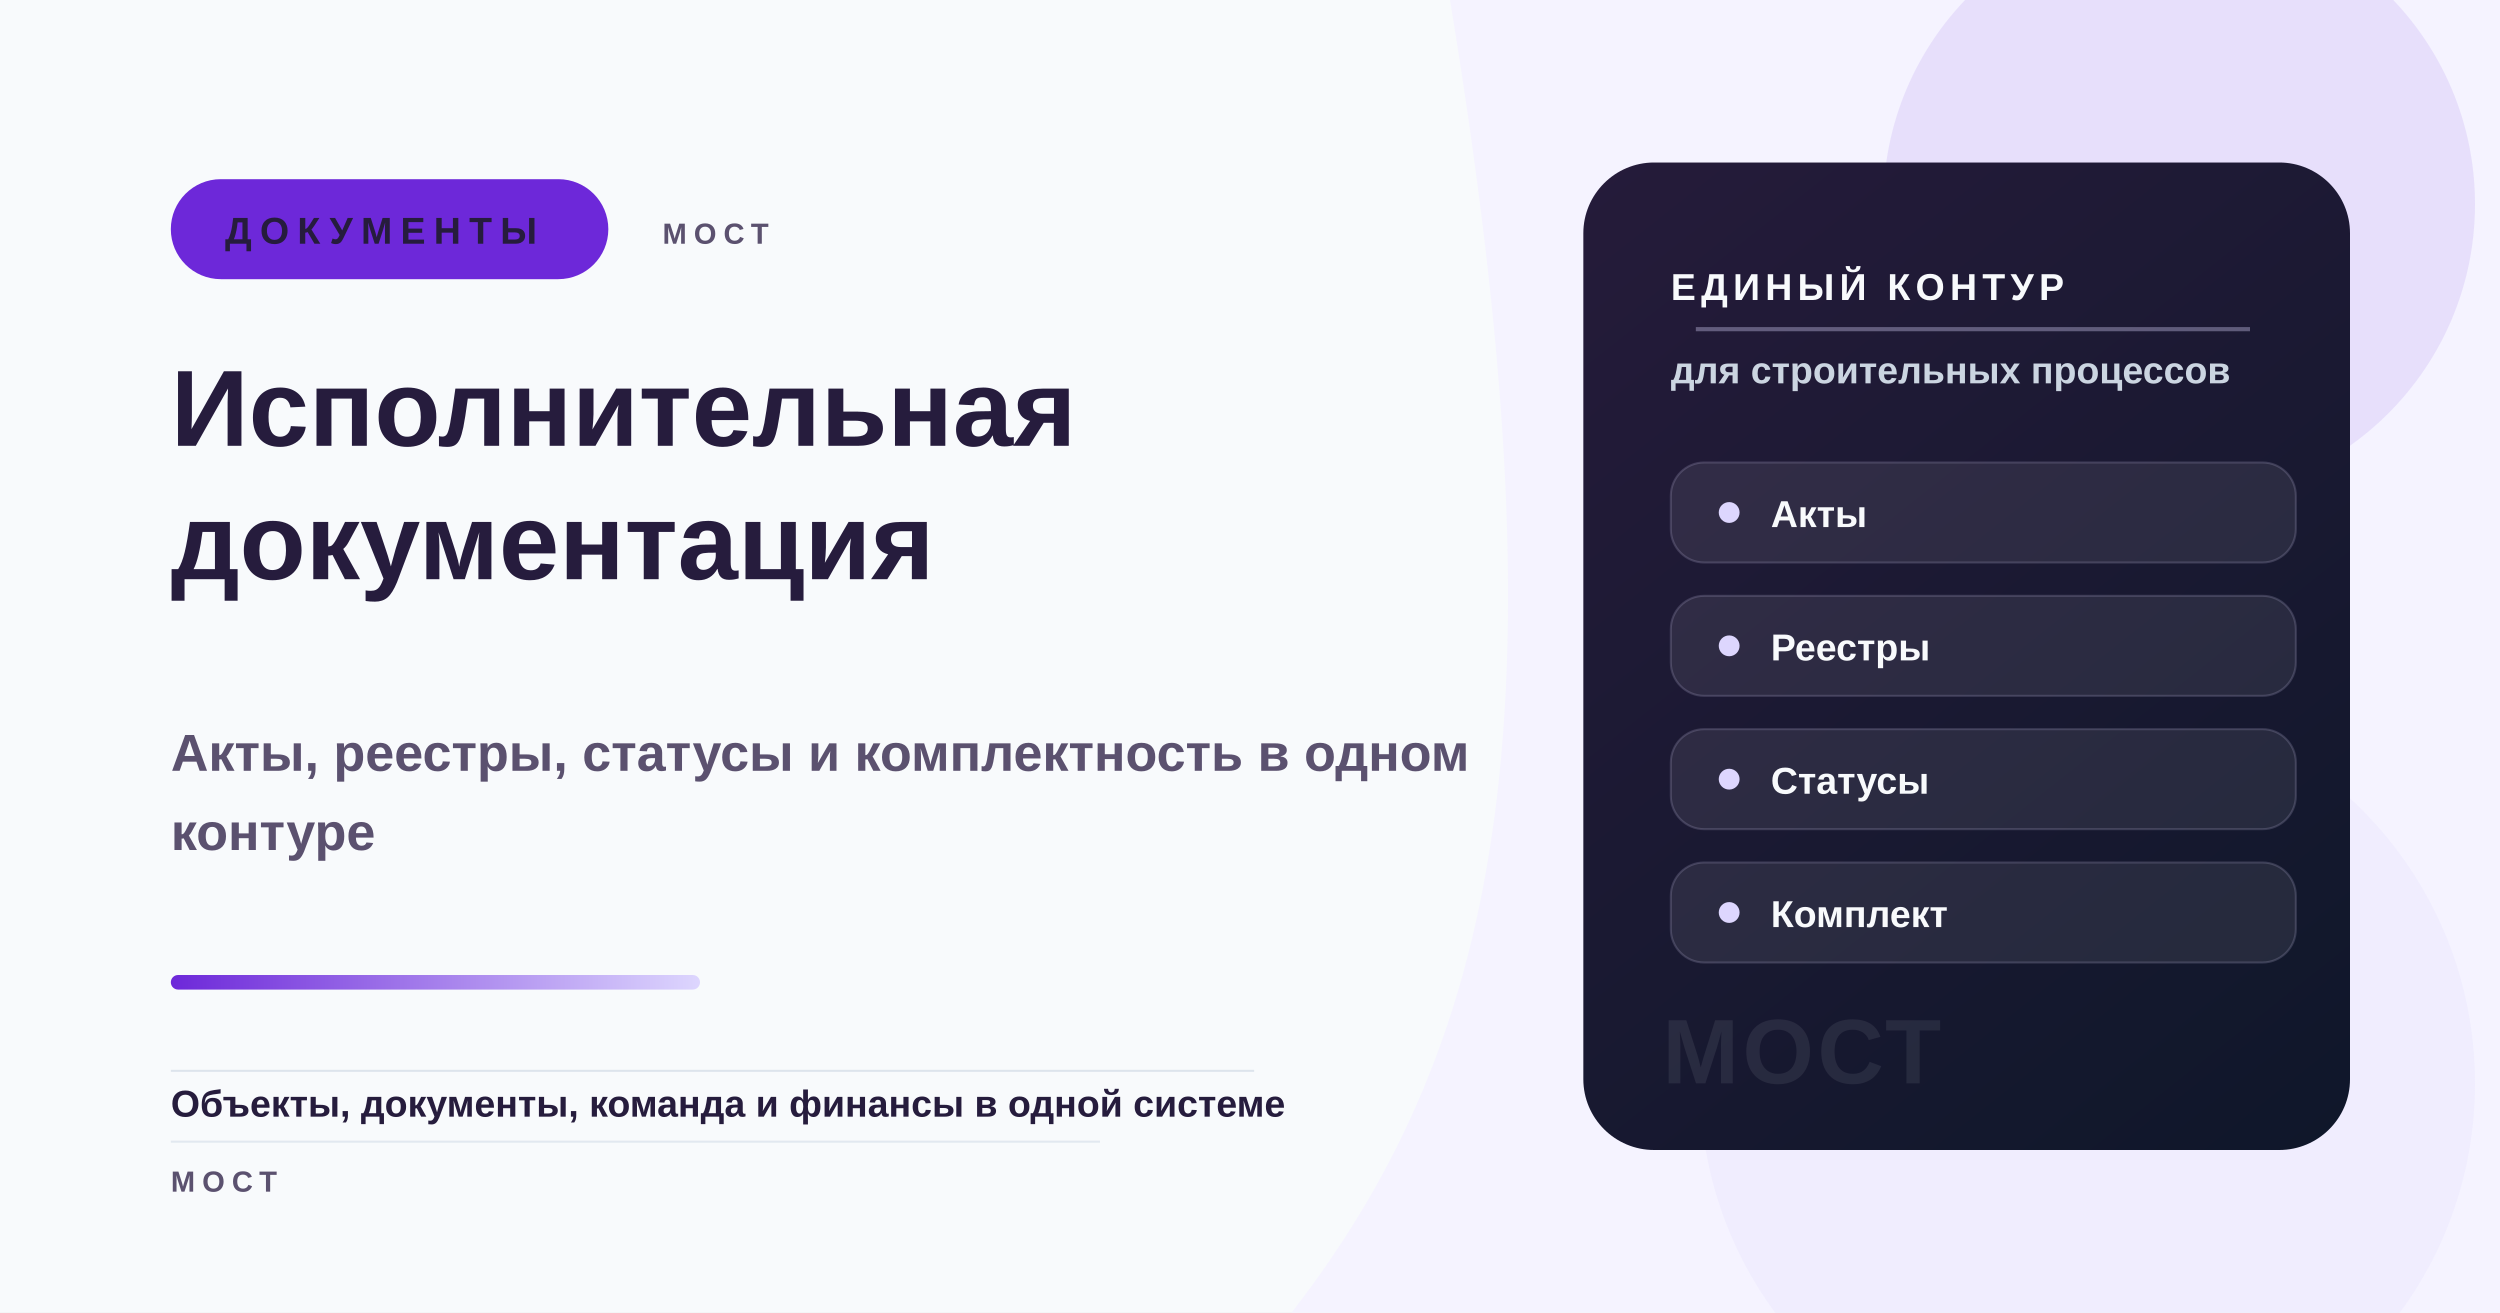
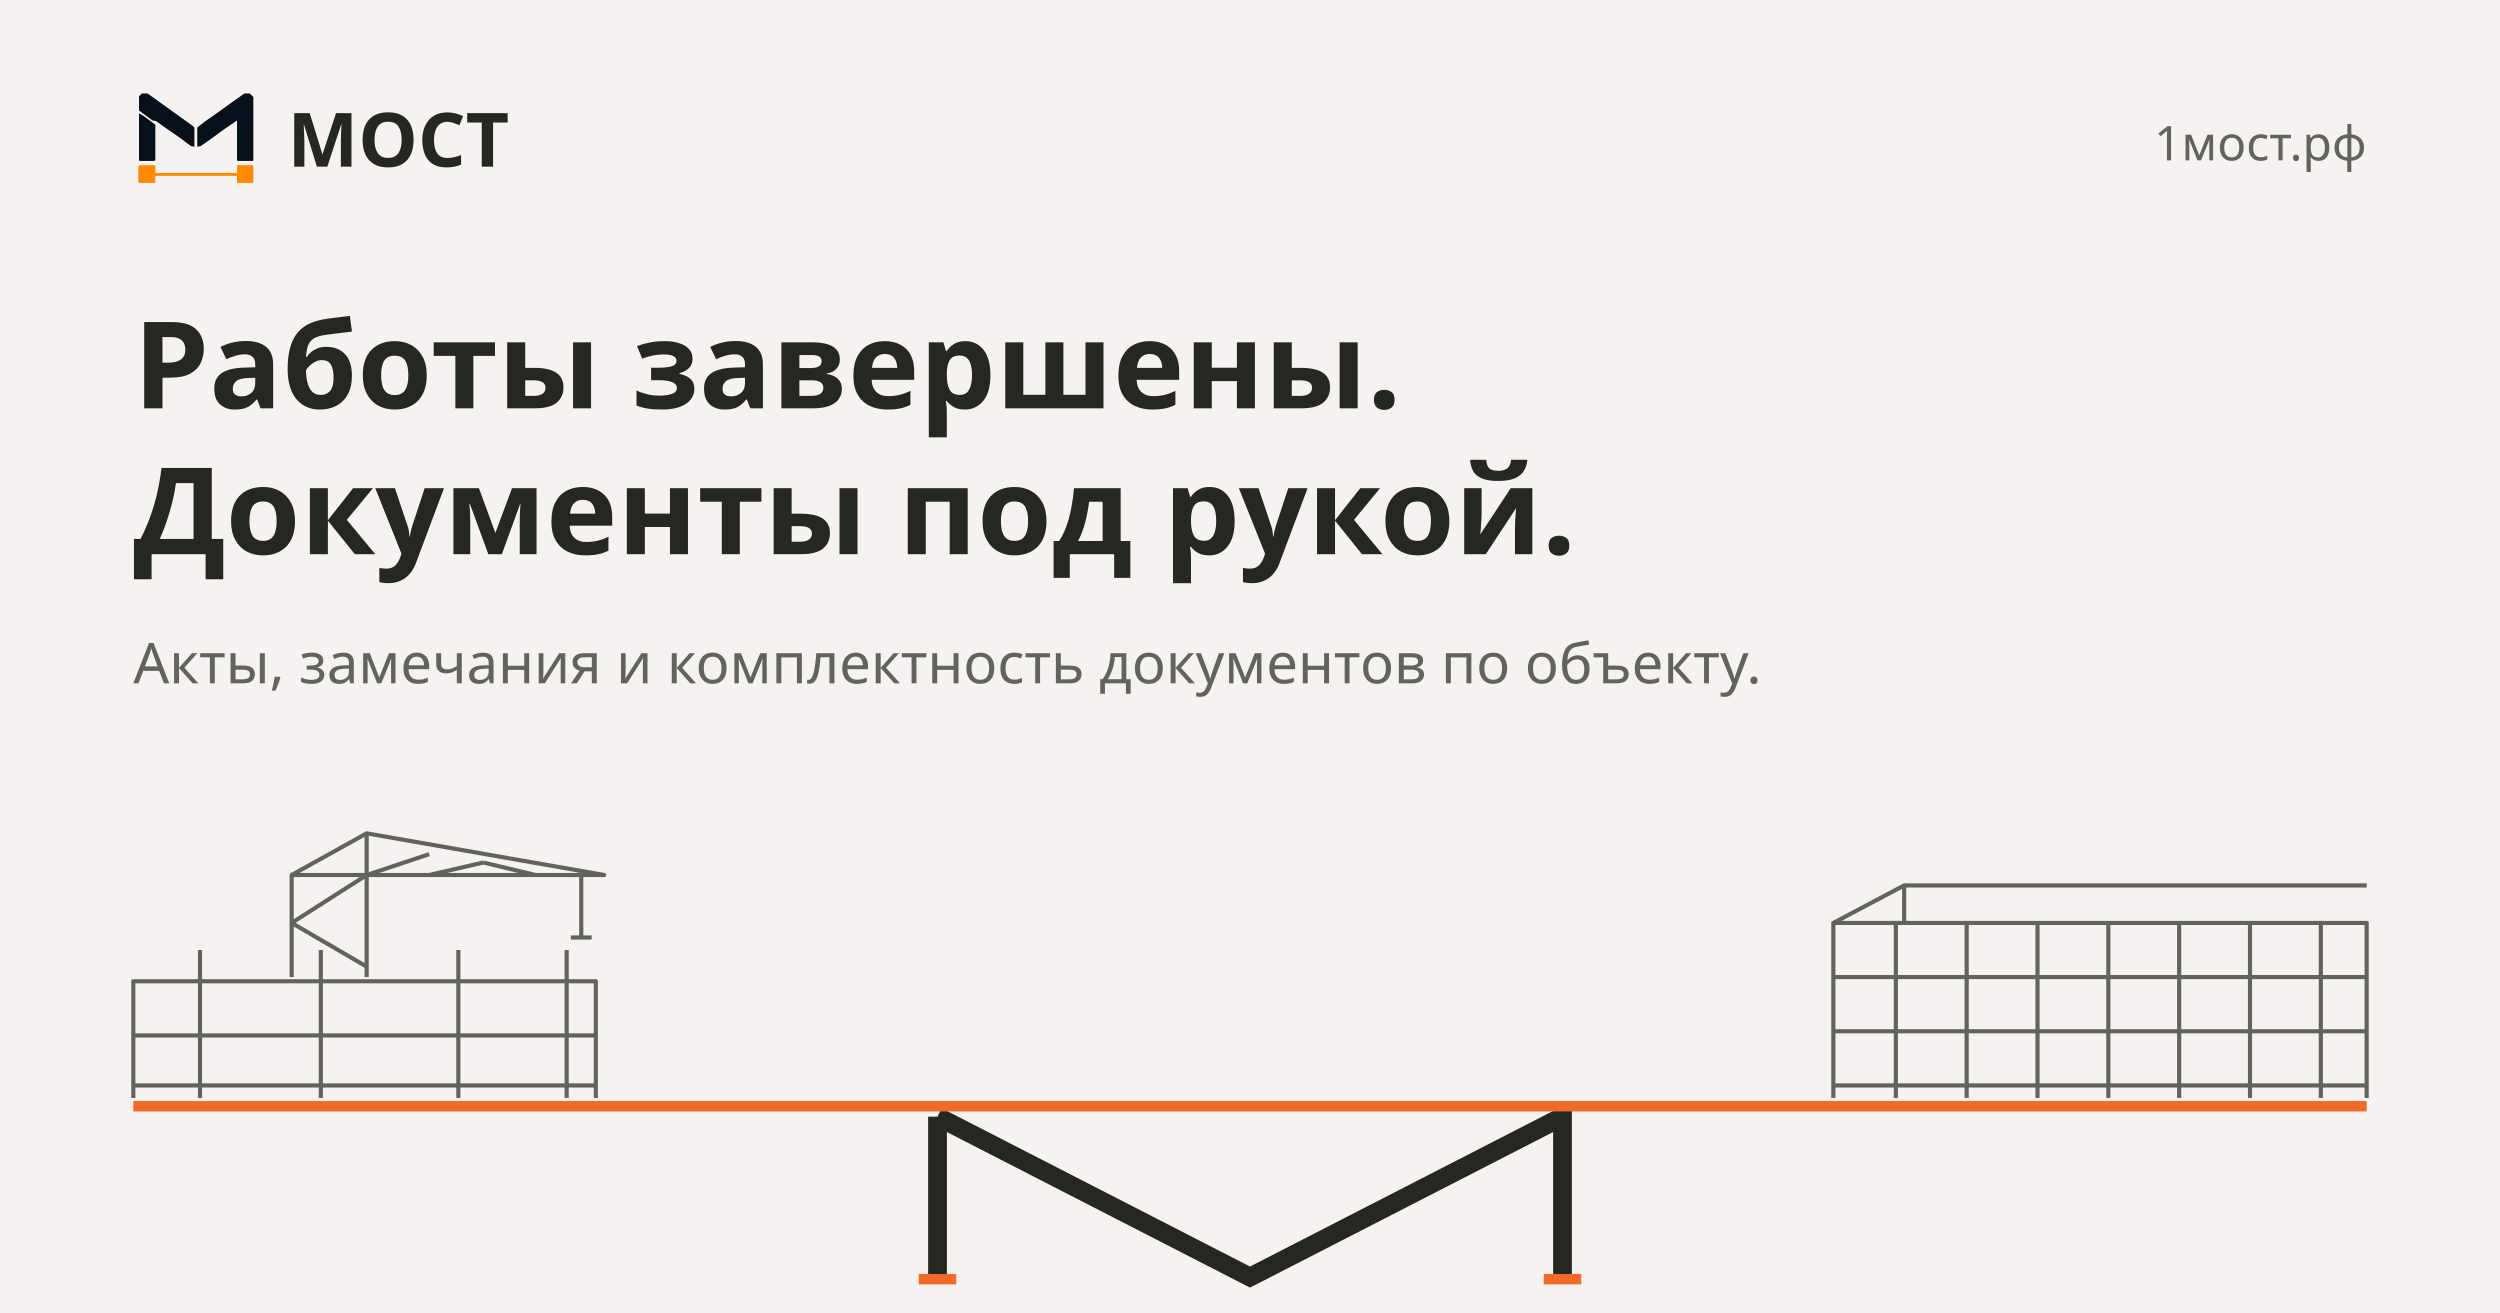
- <svg xmlns="http://www.w3.org/2000/svg" width="1200" height="630" viewBox="0 0 1200 630" fill="none">
-   <defs>
-     <linearGradient id="panel-construction-documents" x1="760" y1="82" x2="1128" y2="548" gradientUnits="userSpaceOnUse">
-       <stop stop-color="#251B3A" />
-       <stop offset="1" stop-color="#0F172A" />
-     </linearGradient>
-     <linearGradient id="accent-construction-documents" x1="0" y1="0" x2="1" y2="0">
-       <stop stop-color="#6D28D9" />
-       <stop offset="1" stop-color="#DDD6FE" />
-     </linearGradient>
-     <style>
-       .brand { font-family: 'Segoe UI', Arial, sans-serif; font-size: 18px; font-weight: 800; letter-spacing: 0.22em; fill: #261C3D; }
-       .domain { font-family: 'Segoe UI', Arial, sans-serif; font-size: 14px; font-weight: 700; letter-spacing: 0.24em; fill: #5B516F; }
-       .title { font-family: 'Segoe UI', Arial, sans-serif; font-size: 52px; font-weight: 800; fill: #261C3D; }
-       .subtitle { font-family: 'Segoe UI', Arial, sans-serif; font-size: 25px; font-weight: 600; fill: #5B516F; }
-       .footer { font-family: 'Segoe UI', Arial, sans-serif; font-size: 18px; font-weight: 700; fill: #261C3D; }
-       .panel-title { font-family: 'Segoe UI', Arial, sans-serif; font-size: 18px; font-weight: 800; letter-spacing: 0.14em; fill: #F8FAFC; }
-       .panel-copy { font-family: 'Segoe UI', Arial, sans-serif; font-size: 18px; font-weight: 600; fill: #CBD5E1; }
-       .capability { font-family: 'Segoe UI', Arial, sans-serif; font-size: 18px; font-weight: 700; fill: #F8FAFC; }
-       .stamp { font-family: 'Segoe UI', Arial, sans-serif; font-size: 44px; font-weight: 900; letter-spacing: 0.04em; fill: #F8FAFC; opacity: 0.08; }
-     </style>
-   </defs>
-   <rect width="1200" height="630" fill="#F8FAFC" />
-   <path d="M696 0H1200V630H620C724 496 751 334 696 0Z" fill="#F5F3FF" />
-   <path d="M82 514H602" stroke="#CBD5E1" stroke-width="1" stroke-opacity="0.6" />
-   <path d="M82 548H528" stroke="#E2E8F0" stroke-width="1" />
-   <circle cx="1046" cy="98" r="142" fill="#6D28D9" fill-opacity="0.10" />
-   <circle cx="1002" cy="520" r="186" fill="#DDD6FE" fill-opacity="0.18" />
-   <rect x="760" y="78" width="368" height="474" rx="34" fill="url(#panel-construction-documents)" />
-   <path d="M814 158H1080" stroke="#DDD6FE" stroke-width="2" stroke-opacity="0.35" />
-   <text x="802" y="144" class="panel-title">ЕДИНЫЙ КОНТУР</text>
-   <text x="802" y="184" class="panel-copy">для строительных процессов</text>
-   <g>
-     <rect x="802" y="222" width="300" height="48" rx="16" fill="#FFFFFF" fill-opacity="0.08" stroke="#DDD6FE" stroke-opacity="0.18" />
-     <circle cx="830" cy="246" r="5" fill="#DDD6FE" />
-     <text x="850" y="253" class="capability">Акты</text>
+ <svg xmlns="http://www.w3.org/2000/svg" width="1200" height="630" viewBox="0 0 1200 630" role="img" aria-labelledby="preview-title">
+   <rect width="1200" height="630" fill="#F6F2F1" />
+   <style>
+ text { font-family: 'IBM Plex Sans', sans-serif; fill: #252721; }
+ .brand { font-size: 36px; font-weight: 700; }
+ .domain { font-size: 23px; fill: #60645D; }
+ .title { font-size: 58px; font-weight: 700; }
+ .subtitle { font-size: 27px; fill: #60645D; }
+ </style>
+   <svg x="64" y="42" width="60" height="48" viewBox="18 26 176 140" role="img" aria-labelledby="title desc">
+     <defs>
+       <linearGradient id="mark-dark" x1="25" y1="34" x2="183" y2="151" gradientUnits="userSpaceOnUse">
+         <stop stop-color="#07111B" />
+         <stop offset=".48" stop-color="#0B0F14" />
+         <stop offset="1" stop-color="#273646" />
+       </linearGradient>
+     </defs>
+     <path d="M0 0 C2.64 0 5.28 0 8 0 C9.65 1.65 11.3 3.3 13 5 C13 34.37 13 63.74 13 94 C12.67 94.33 12.34 94.66 12 95 C5.07 95 -1.86 95 -9 95 C-9.33 94.67 -9.66 94.34 -10 94 C-10 75.52 -10 57.04 -10 38 C-16.27 42.29 -22.54 46.58 -29 51 C-33.95 54.63 -38.9 58.26 -44 62 C-49.61 65.96 -55.22 69.92 -61 74 C-63.475 74.495 -63.475 74.495 -66 75 C-66 66.09 -66 57.18 -66 48 C-62.7 45.36 -59.4 42.72 -56 40 C-49.4 35.38 -42.8 30.76 -36 26 C-30.06 21.71 -24.12 17.42 -18 13 C-12.39 9.04 -6.78 5.08 -1 1 C-0.67 0.67 -0.34 0.34 0 0 Z" transform="translate(174 34)" fill="url(#mark-dark)" />
+     <path d="M0 0 C2.64 0 5.28 0 8 0 C12.62 3.3 17.24 6.6 22 10 C27.94 14.29 33.88 18.58 40 23 C46.93 27.95 46.93 27.95 54 33 C59.94 37.29 65.88 41.58 72 46 C72.66 46.66 73.32 47.32 74 48 C74 56.91 74 65.82 74 75 C72.35 74.67 70.7 74.34 69 74 C63.72 70.04 58.44 66.08 53 62 C45.08 56.555 45.08 56.555 37 51 C31.39 47.04 25.78 43.08 20 39 C18.35 38.67 16.7 38.34 15 38 C8.73 33.38 2.46 28.76 -4 24 C-4 17.4 -4 10.8 -4 4 C-2.68 2.68 -1.36 1.36 0 0 Z" transform="translate(30 34)" fill="url(#mark-dark)" />
+     <path d="M0 0 C3.465 1.98 3.465 1.98 7 4 C12.28 7.96 17.56 11.92 23 16 C23 32.5 23 49 23 66 C22.01 66.495 22.01 66.495 21 67 C14.4 67 7.8 67 1 67 C0.67 66.67 0.34 66.34 0 66 C0 44.22 0 22.44 0 0 Z" transform="translate(26 62)" fill="url(#mark-dark)" />
+     <path d="M0 0 C6.6 0 13.2 0 20 0 C20.66 0.33 21.32 0.66 22 1 C22 4.3 22 7.6 22 11 C59.95 11 97.9 11 137 11 C137 7.7 137 4.4 137 1 C137.33 0.67 137.66 0.34 138 0 C144.93 0 151.86 0 159 0 C159.33 0.33 159.66 0.66 160 1 C160 8.59 160 16.18 160 24 C159.67 24.33 159.34 24.66 159 25 C152.07 25 145.14 25 138 25 C137.67 24.67 137.34 24.34 137 24 C137 21.03 137 18.06 137 15 C99.05 15 61.1 15 22 15 C22 17.97 22 20.94 22 24 C21.67 24.33 21.34 24.66 21 25 C14.07 25 7.14 25 0 25 C-0.66 24.67 -1.32 24.34 -2 24 C-2 16.74 -2 9.48 -2 2 C-1.34 1.34 -0.68 0.68 0 0 Z" transform="translate(27 135)" fill="#FF8A00" />
+   </svg>
+   <text x="138" y="80" class="brand">МОСТ</text>
+   <text x="1136" y="77" class="domain" text-anchor="end">1мост.рф</text>
+   <text x="64" y="196" class="title">Работы завершены.</text>
+   <text x="64" y="266" class="title">Документы под рукой.</text>
+   <text x="64" y="328" class="subtitle">Акты, замечания и комплектность документов по объекту.</text>
+   <g stroke="#60645D" stroke-width="2" fill="none" stroke-linejoin="round">
+     <path d="M64 527V471H286V527M64 497H286M64 521H286M96 471V527M154 471V527M220 471V527M272 471V527" />
+     <path d="M96 471V456M154 471V456M220 471V456M272 471V456" />
+     <path d="M140 469V420H290L176 400V469M140 420L176 400M176 420L206 410M206 420L232 414M257 420L232 414M140 443L176 420M140 443L176 464M279 420V450M274 450H284" />
+     <path d="M880 527V443H1136V527M880 469H1136M880 495H1136M880 521H1136M910 443V527M944 443V527M978 443V527M1012 443V527M1046 443V527M1080 443V527M1114 443V527" />
+     <path d="M880 443L914 425H1136M914 425V443" />
  </g>
-   <g>
-     <rect x="802" y="286" width="300" height="48" rx="16" fill="#FFFFFF" fill-opacity="0.08" stroke="#DDD6FE" stroke-opacity="0.18" />
-     <circle cx="830" cy="310" r="5" fill="#DDD6FE" />
-     <text x="850" y="317" class="capability">Реестры</text>
-   </g>
-   <g>
-     <rect x="802" y="350" width="300" height="48" rx="16" fill="#FFFFFF" fill-opacity="0.08" stroke="#DDD6FE" stroke-opacity="0.18" />
-     <circle cx="830" cy="374" r="5" fill="#DDD6FE" />
-     <text x="850" y="381" class="capability">Статусы</text>
-   </g>
-   <g>
-     <rect x="802" y="414" width="300" height="48" rx="16" fill="#FFFFFF" fill-opacity="0.08" stroke="#DDD6FE" stroke-opacity="0.18" />
-     <circle cx="830" cy="438" r="5" fill="#DDD6FE" />
-     <text x="850" y="445" class="capability">Комплект</text>
-   </g>
-   <text x="798" y="520" class="stamp">МОСТ</text>
-   <rect x="82" y="86" width="210" height="48" rx="24" fill="#6D28D9" />
-   <text x="108" y="117" class="brand" fill="#FFFFFF">ДОКУМЕНТЫ</text>
-   <text x="318" y="117" class="domain">МОСТ</text>
-   <text x="82" y="214" class="title">Исполнительная</text>
-   <text x="82" y="278" class="title">документация</text>
-   <text x="82" y="370" class="subtitle">Акты, реестры, статусы и комплектность в одном</text>
-   <text x="82" y="408" class="subtitle">контуре</text>
-   <rect x="82" y="468" width="254" height="7" rx="3.5" fill="url(#accent-construction-documents)" />
-   <text x="82" y="536" class="footer">Объекты, документы, команда и финансы в одной системе</text>
-   <text x="82" y="572" class="domain">МОСТ</text>
+   <path d="M450 536V613M450 536L600 613L750 536V613" stroke="#252721" stroke-width="9" fill="none" stroke-linejoin="miter" />
+   <path d="M64 531H1136" stroke="#F16A28" stroke-width="5" />
+   <path d="M441 614H459M741 614H759" stroke="#F16A28" stroke-width="5" />
</svg>
